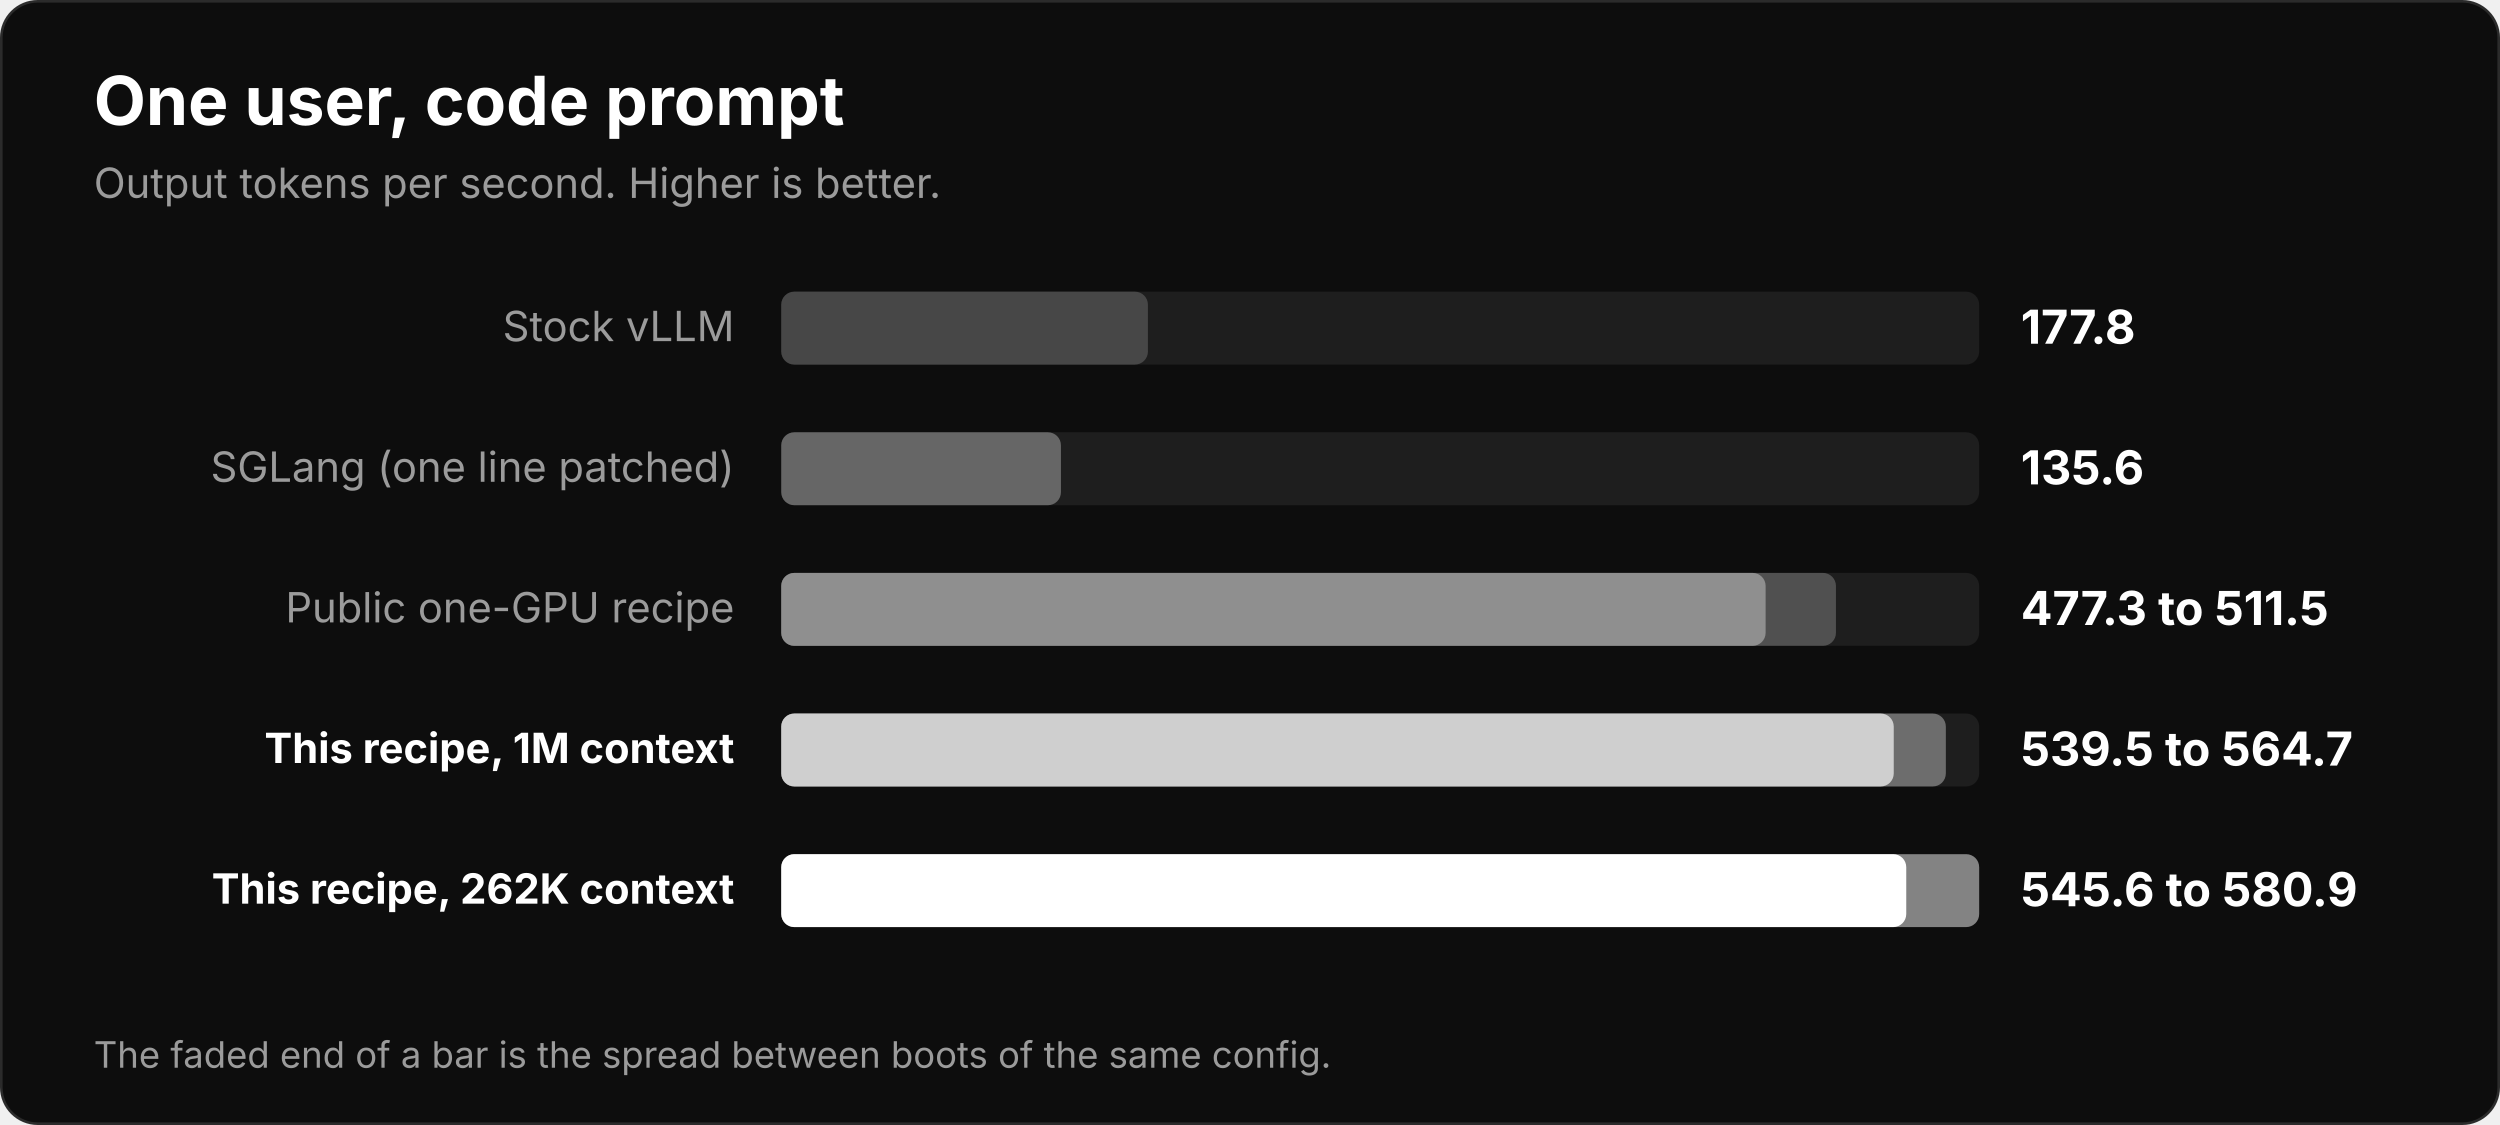
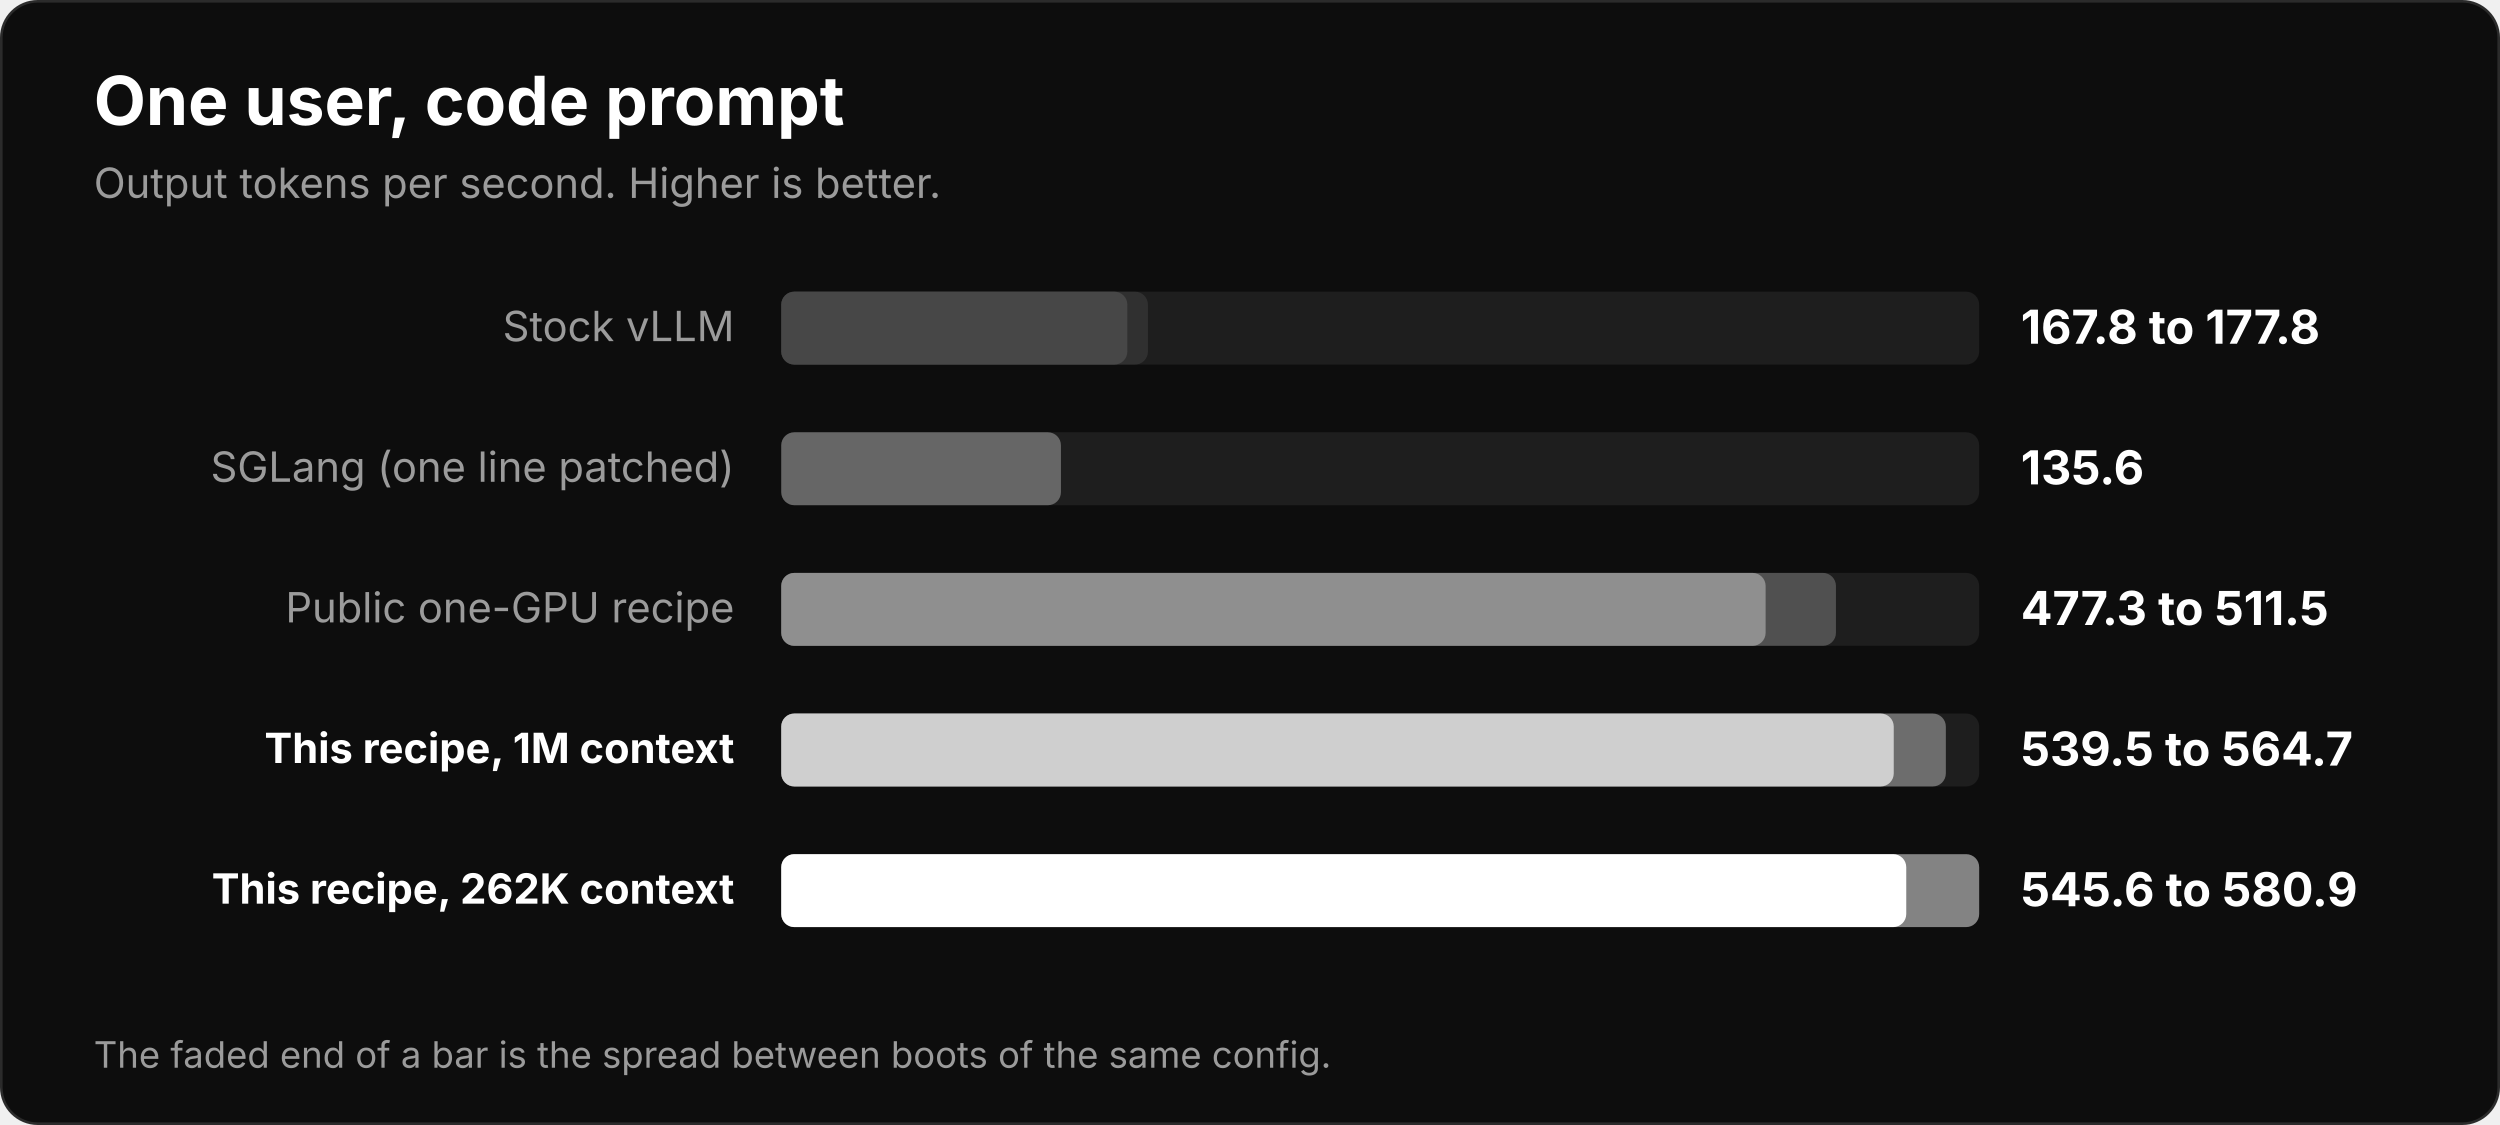
<svg xmlns="http://www.w3.org/2000/svg" viewBox="0 0 960 432" width="960" height="432" role="img">
  <rect x="0.5" y="0.5" width="959" height="431" rx="14" fill="#0d0d0d" stroke="#2b2b2b" />
  <text x="36.0" y="48.0" font-family="'Inter', 'Helvetica Neue', Helvetica, Arial, sans-serif" font-size="26" font-weight="700" fill="#ffffff" text-anchor="start">One user, code prompt</text>
  <text x="36.0" y="76.0" font-family="'Inter', 'Helvetica Neue', Helvetica, Arial, sans-serif" font-size="16" font-weight="400" fill="#9b9b9b" text-anchor="start">Output tokens per second. Higher is better.</text>
  <text x="282.0" y="131.0" font-family="'Inter', 'Helvetica Neue', Helvetica, Arial, sans-serif" font-size="16" font-weight="400" fill="#9b9b9b" text-anchor="end">Stock vLLM</text>
  <rect x="300" y="112" width="460" height="28" rx="5" fill="#2b2b2b" opacity="0.55" />
-   <rect x="300" y="112" width="140.8" height="28" rx="5" fill="#474747" />
-   <text x="776.0" y="132.0" font-family="'Inter', 'Helvetica Neue', Helvetica, Arial, sans-serif" font-size="18" font-weight="700" fill="#ffffff" text-anchor="start">177.8</text>
+   <rect x="300" y="112" width="140.8" height="28" rx="5" fill="#474747" opacity="0.45" />
+   <rect x="300" y="112" width="132.9" height="28" rx="5" fill="#474747" />
+   <text x="776.0" y="132.0" font-family="'Inter', 'Helvetica Neue', Helvetica, Arial, sans-serif" font-size="18" font-weight="700" fill="#ffffff" text-anchor="start">167.8 to 177.8</text>
  <text x="282.0" y="185.0" font-family="'Inter', 'Helvetica Neue', Helvetica, Arial, sans-serif" font-size="16" font-weight="400" fill="#9b9b9b" text-anchor="end">SGLang (one line patched)</text>
  <rect x="300" y="166" width="460" height="28" rx="5" fill="#2b2b2b" opacity="0.55" />
  <rect x="300" y="166" width="107.4" height="28" rx="5" fill="#666666" />
  <text x="776.0" y="186.0" font-family="'Inter', 'Helvetica Neue', Helvetica, Arial, sans-serif" font-size="18" font-weight="700" fill="#ffffff" text-anchor="start">135.6</text>
  <text x="282.0" y="239.0" font-family="'Inter', 'Helvetica Neue', Helvetica, Arial, sans-serif" font-size="16" font-weight="400" fill="#9b9b9b" text-anchor="end">Public one-GPU recipe</text>
  <rect x="300" y="220" width="460" height="28" rx="5" fill="#2b2b2b" opacity="0.55" />
  <rect x="300" y="220" width="405.0" height="28" rx="5" fill="#8f8f8f" opacity="0.45" />
  <rect x="300" y="220" width="378.0" height="28" rx="5" fill="#8f8f8f" />
  <text x="776.0" y="240.0" font-family="'Inter', 'Helvetica Neue', Helvetica, Arial, sans-serif" font-size="18" font-weight="700" fill="#ffffff" text-anchor="start">477.3 to 511.5</text>
  <text x="282.0" y="293.0" font-family="'Inter', 'Helvetica Neue', Helvetica, Arial, sans-serif" font-size="16" font-weight="700" fill="#ffffff" text-anchor="end">This recipe, 1M context</text>
  <rect x="300" y="274" width="460" height="28" rx="5" fill="#2b2b2b" opacity="0.55" />
  <rect x="300" y="274" width="447.2" height="28" rx="5" fill="#cfcfcf" opacity="0.45" />
  <rect x="300" y="274" width="427.2" height="28" rx="5" fill="#cfcfcf" />
  <text x="776.0" y="294.0" font-family="'Inter', 'Helvetica Neue', Helvetica, Arial, sans-serif" font-size="18" font-weight="700" fill="#ffffff" text-anchor="start">539.5 to 564.7</text>
  <text x="282.0" y="347.0" font-family="'Inter', 'Helvetica Neue', Helvetica, Arial, sans-serif" font-size="16" font-weight="700" fill="#ffffff" text-anchor="end">This recipe, 262K context</text>
  <rect x="300" y="328" width="460" height="28" rx="5" fill="#2b2b2b" opacity="0.55" />
  <rect x="300" y="328" width="460.0" height="28" rx="5" fill="#ffffff" opacity="0.45" />
  <rect x="300" y="328" width="432.0" height="28" rx="5" fill="#ffffff" />
  <text x="776.0" y="348.0" font-family="'Inter', 'Helvetica Neue', Helvetica, Arial, sans-serif" font-size="18" font-weight="700" fill="#ffffff" text-anchor="start">545.6 to 580.9</text>
  <text x="36.0" y="410.0" font-family="'Inter', 'Helvetica Neue', Helvetica, Arial, sans-serif" font-size="14" font-weight="400" fill="#9b9b9b" text-anchor="start">The faded end of a bar is the spread between boots of the same config.</text>
</svg>
